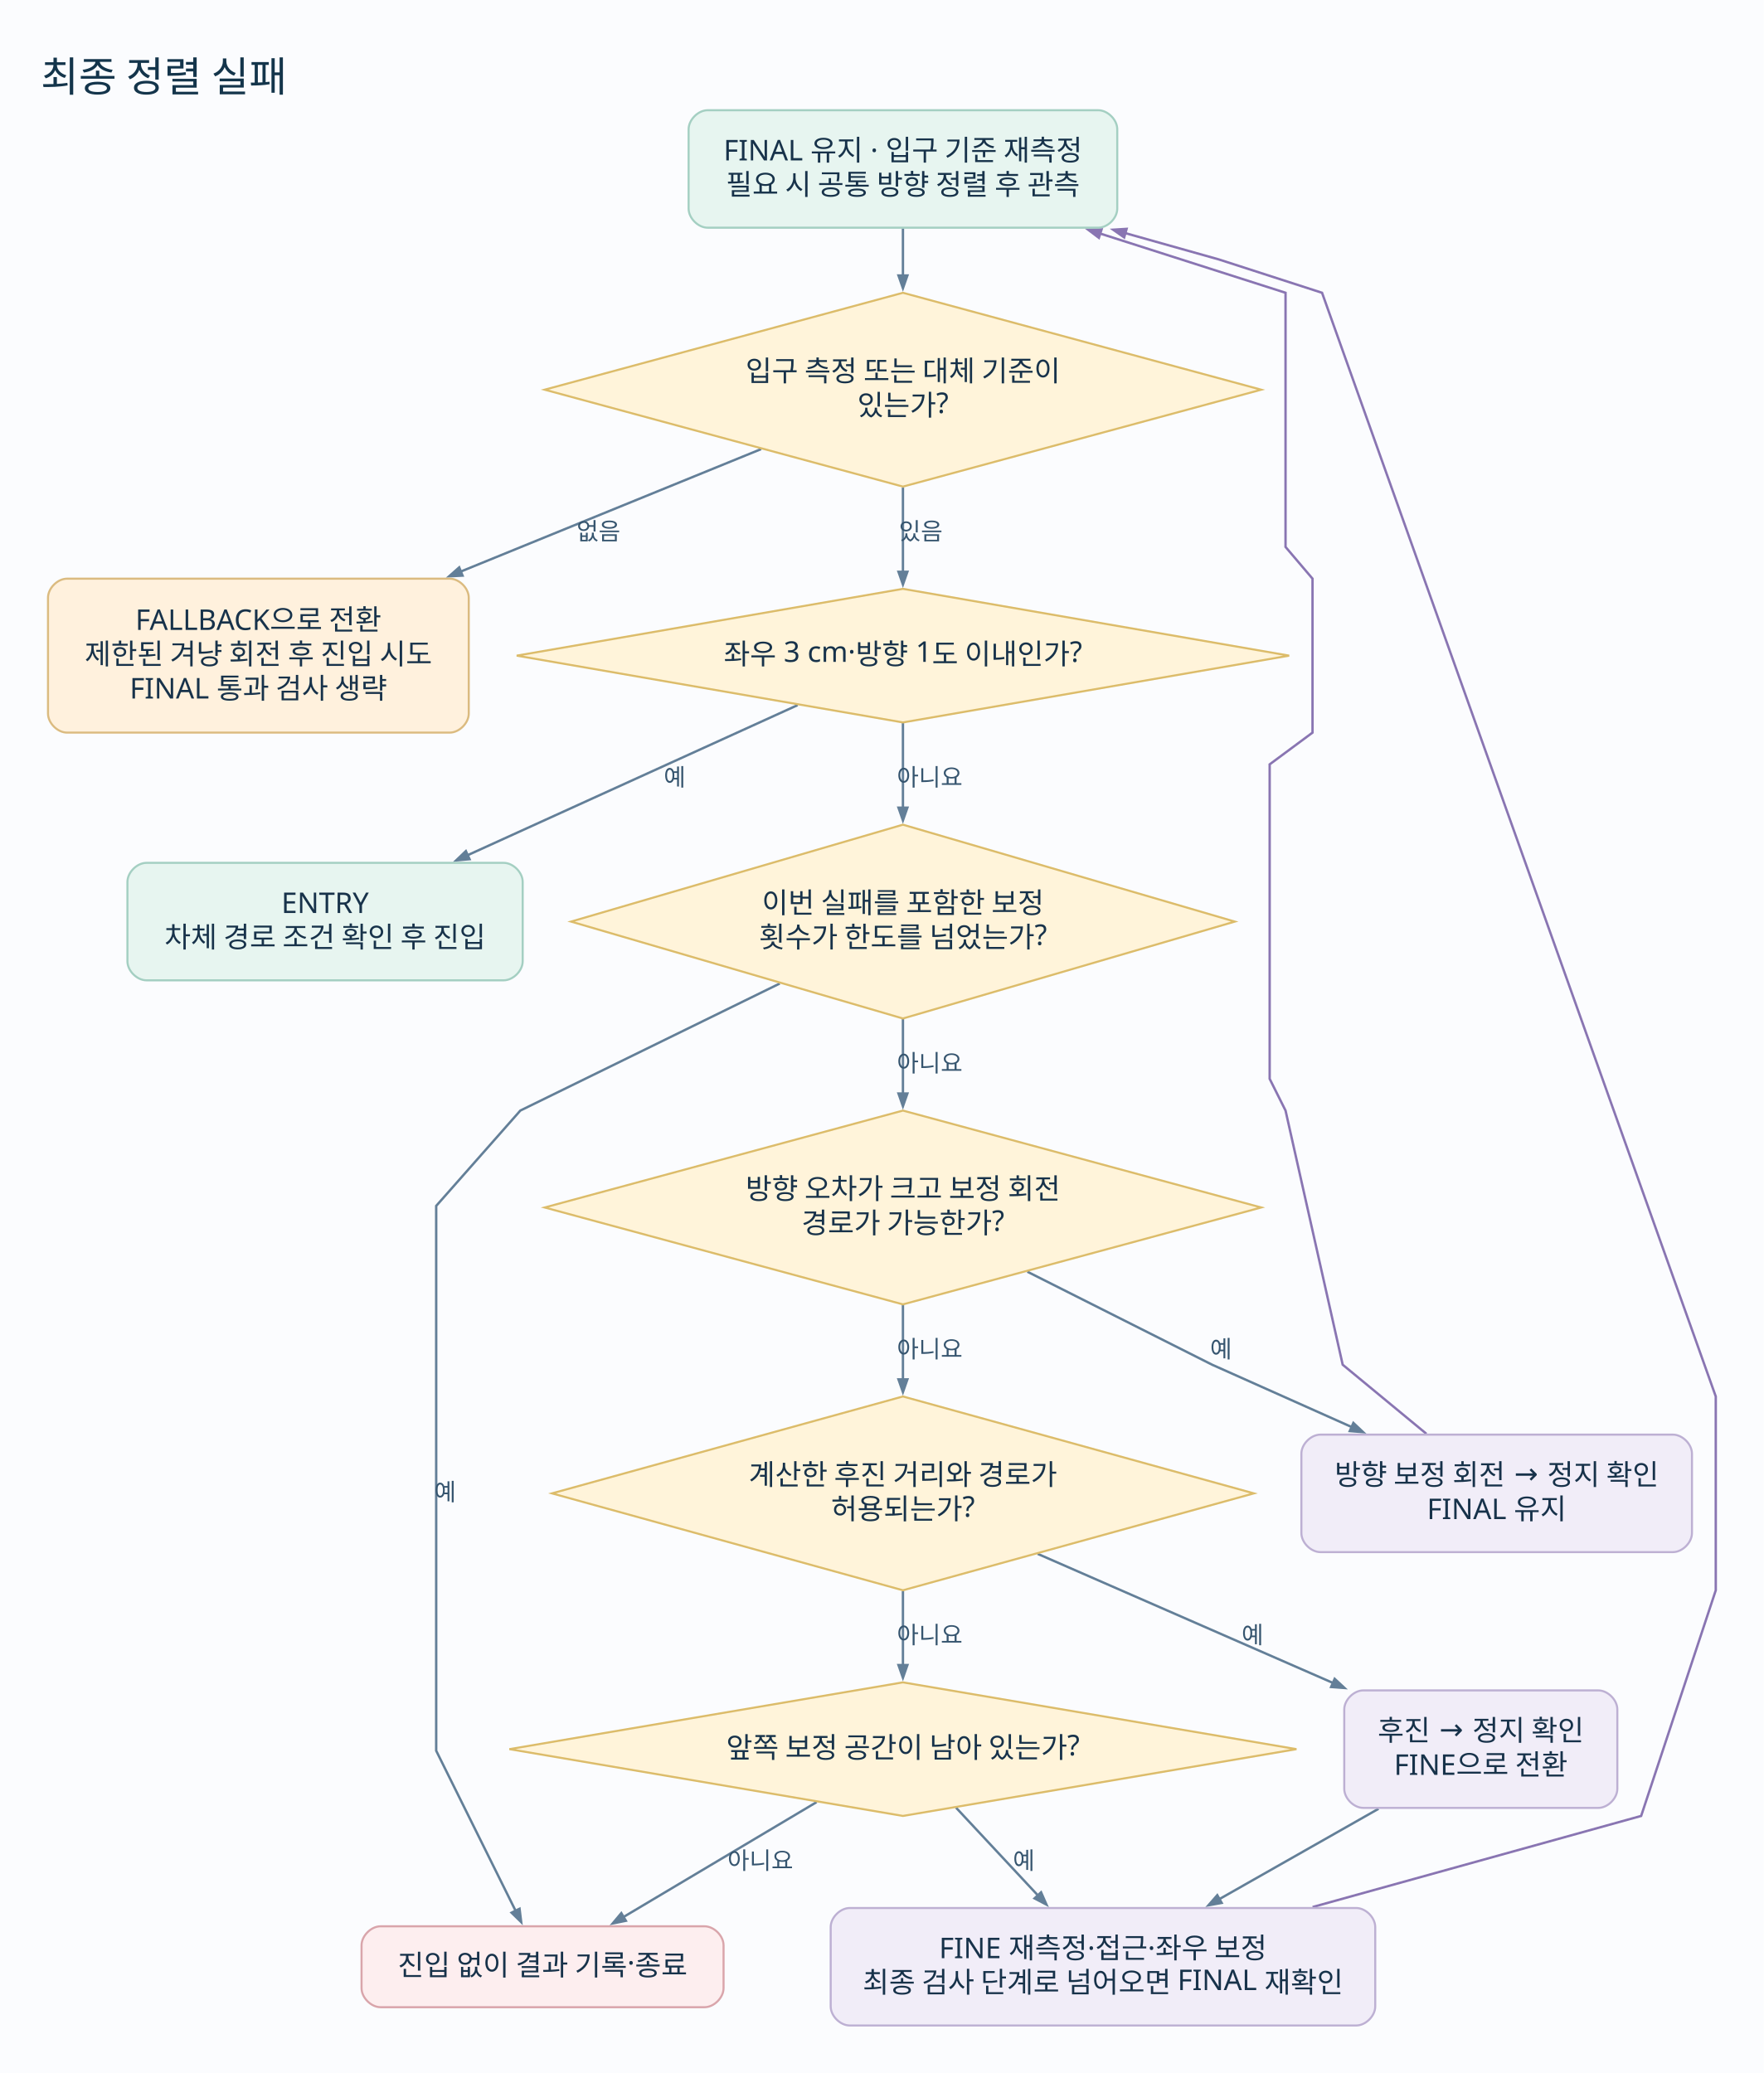
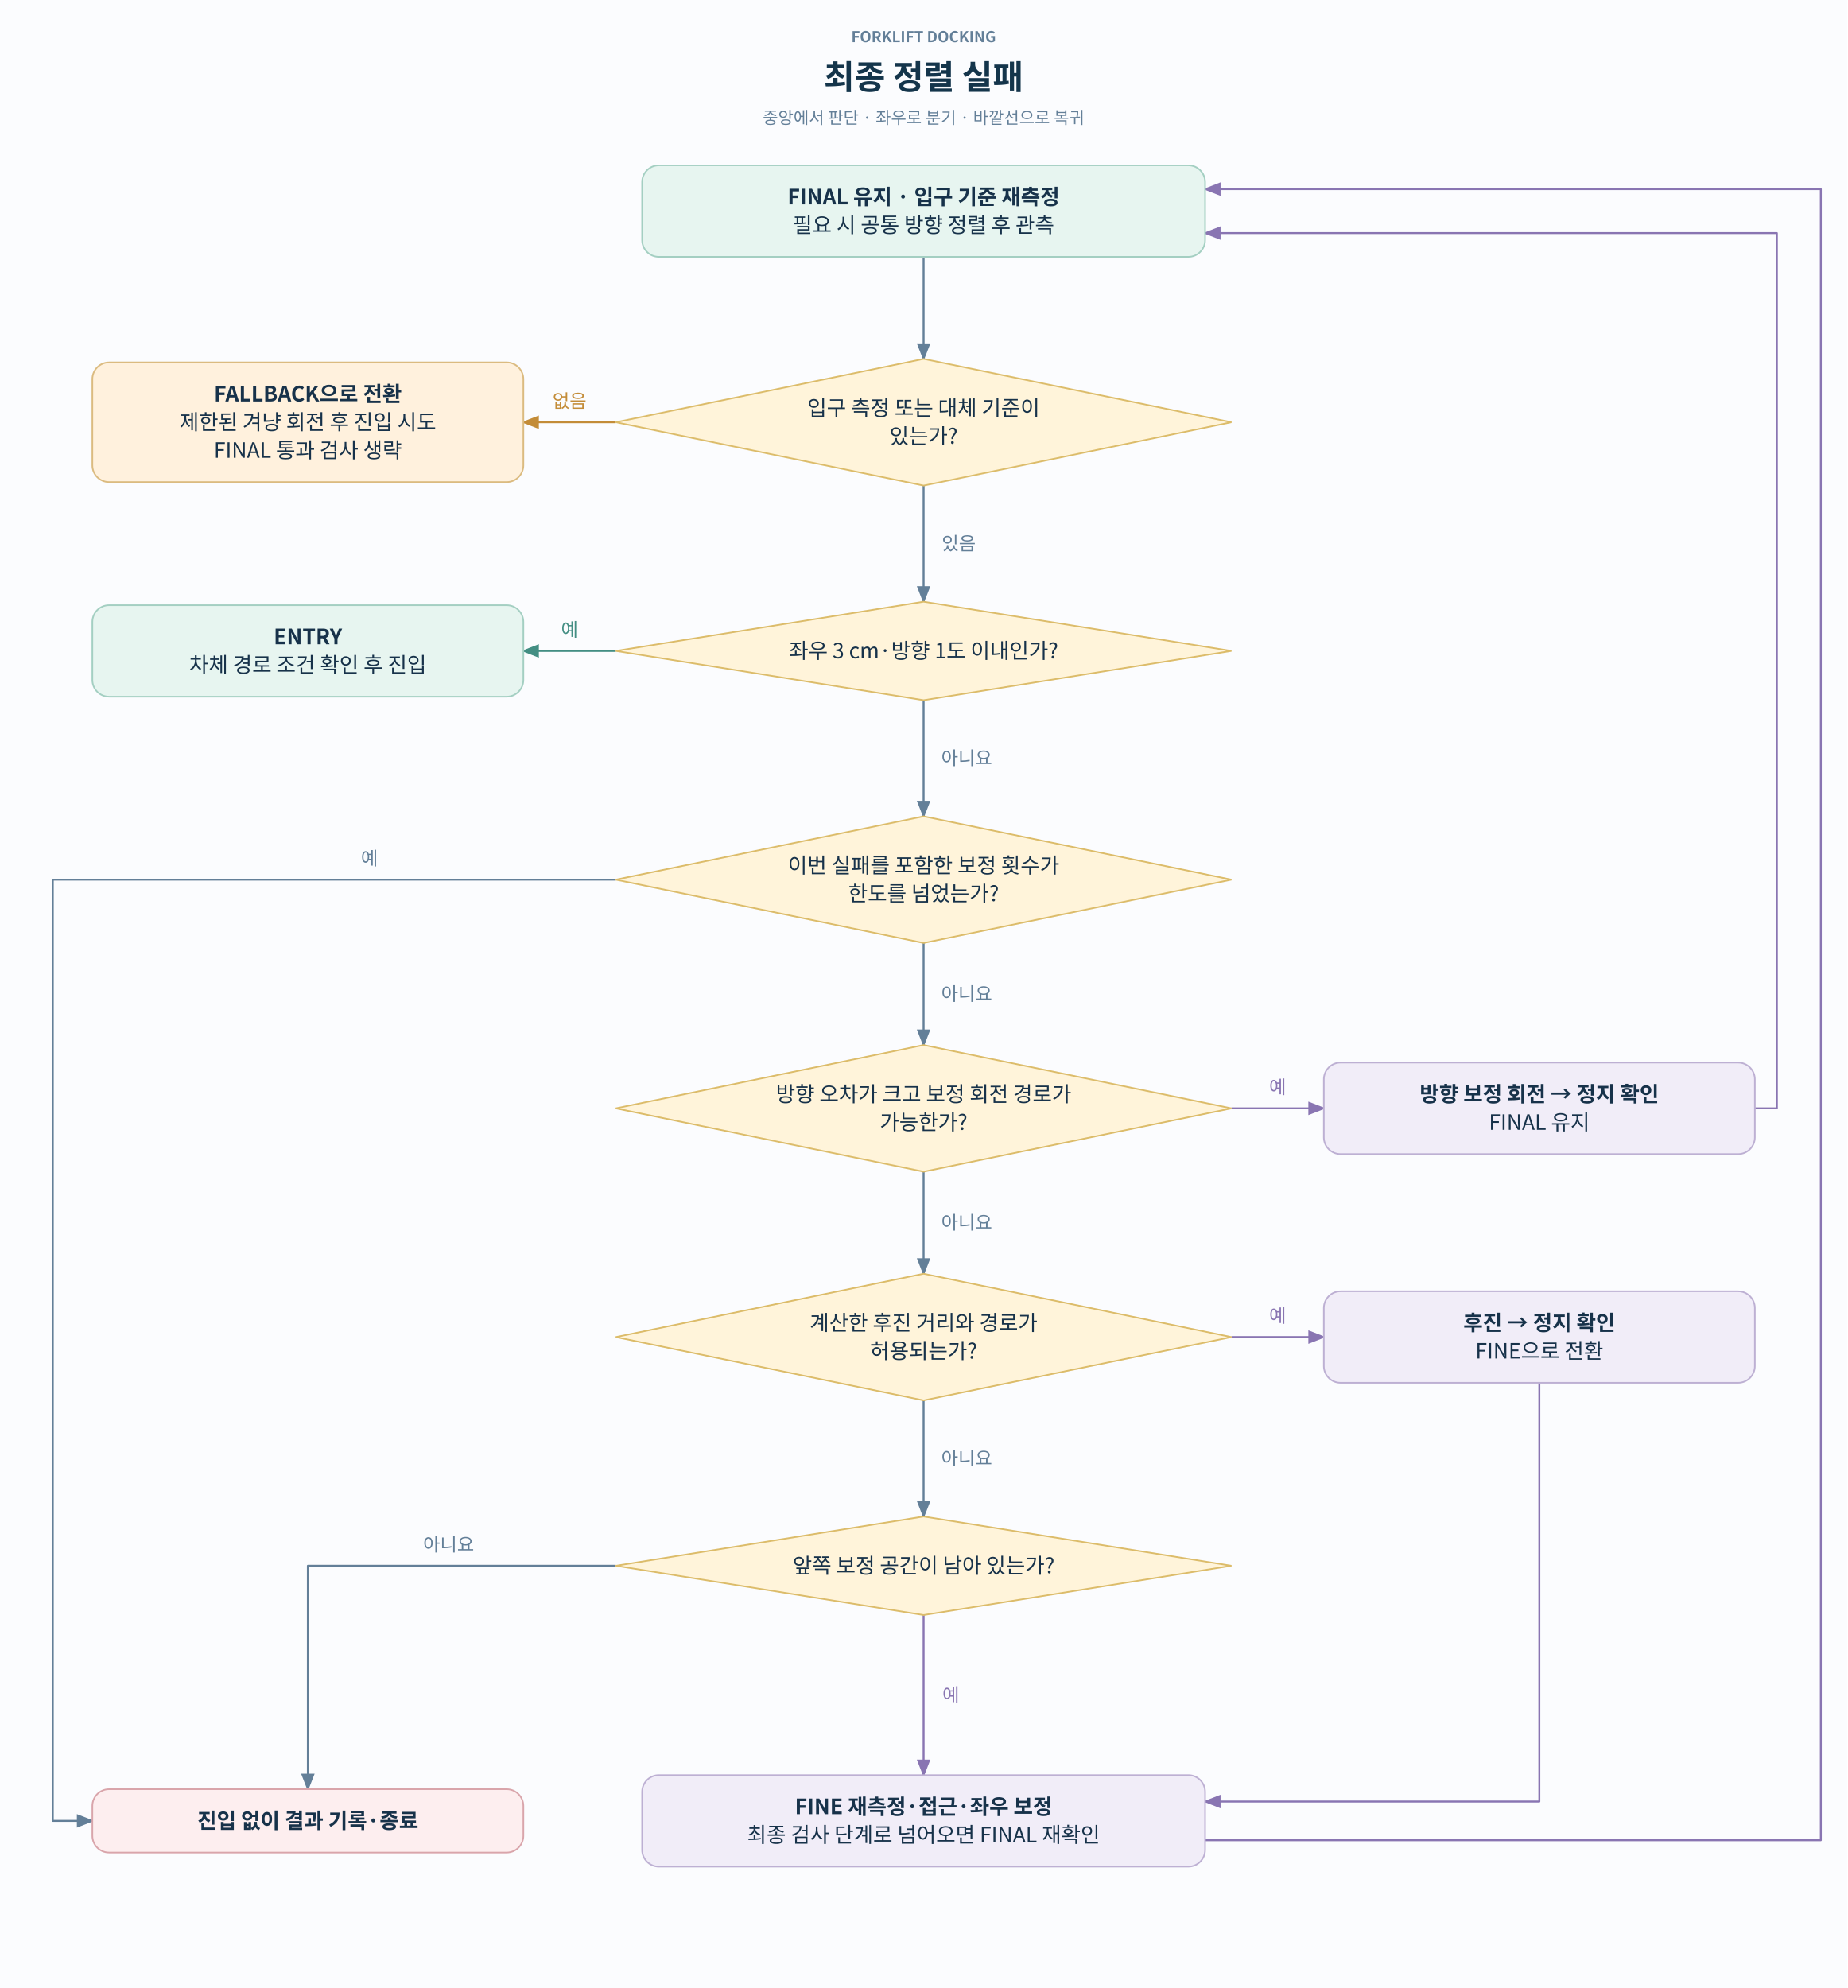
- <svg xmlns="http://www.w3.org/2000/svg" width="1111pt" height="1306pt" viewBox="0.00 0.00 1111.00 1306.00">
-   <g id="graph0" class="graph" transform="scale(1 1) rotate(0) translate(30.24 1276.07)">
-     <polygon fill="#fbfcfe" stroke="none" points="-30.24,30.24 -30.24,-1276.07 1080.76,-1276.07 1080.76,30.24 -30.24,30.24" />
-     <text xml:space="preserve" text-anchor="middle" x="73" y="-1218.43" font-family="Apple SD Gothic Neo" font-size="26.00" fill="#14354b">최종 정렬 실패</text>
-     <g id="edge1" class="edge">
-       <path fill="none" stroke="#637f98" stroke-width="1.5" d="M538.52,-1132.25C538.52,-1122.94 538.52,-1112.6 538.52,-1102.19" />
-       <polygon fill="#637f98" stroke="#637f98" stroke-width="1.5" points="541.32,-1102.5 538.52,-1094.5 535.72,-1102.5 541.32,-1102.5" />
-     </g>
-     <g id="edge2" class="edge">
-       <path fill="none" stroke="#637f98" stroke-width="1.5" d="M449.17,-993.13C393.65,-970.49 321.4,-941.03 259.93,-915.97" />
-       <polygon fill="#637f98" stroke="#637f98" stroke-width="1.5" points="261.12,-913.43 252.66,-913 259.01,-918.61 261.12,-913.43" />
-       <text xml:space="preserve" text-anchor="middle" x="346.77" y="-936" font-family="Apple SD Gothic Neo" font-size="15.00" fill="#36556f">없음</text>
-     </g>
-     <g id="edge3" class="edge">
-       <path fill="none" stroke="#637f98" stroke-width="1.5" d="M538.52,-968.86C538.52,-951.43 538.52,-932.6 538.52,-915.77" />
-       <polygon fill="#637f98" stroke="#637f98" stroke-width="1.5" points="541.32,-915.85 538.52,-907.85 535.72,-915.85 541.32,-915.85" />
-       <text xml:space="preserve" text-anchor="middle" x="549.77" y="-936" font-family="Apple SD Gothic Neo" font-size="15.00" fill="#36556f">있음</text>
-     </g>
-     <g id="edge4" class="edge">
-       <path fill="none" stroke="#637f98" stroke-width="1.5" d="M472.18,-831.84C413.93,-805.35 328.71,-766.59 264.36,-737.32" />
-       <polygon fill="#637f98" stroke="#637f98" stroke-width="1.5" points="265.53,-734.78 257.09,-734.02 263.21,-739.88 265.53,-734.78" />
-       <text xml:space="preserve" text-anchor="middle" x="394.74" y="-781.02" font-family="Apple SD Gothic Neo" font-size="15.00" fill="#36556f">예</text>
-     </g>
-     <g id="edge5" class="edge">
-       <path fill="none" stroke="#637f98" stroke-width="1.5" d="M538.52,-820.66C538.52,-804.42 538.52,-785.31 538.52,-767.02" />
-       <polygon fill="#637f98" stroke="#637f98" stroke-width="1.5" points="541.32,-767.23 538.52,-759.23 535.72,-767.23 541.32,-767.23" />
-       <text xml:space="preserve" text-anchor="middle" x="555.39" y="-781.02" font-family="Apple SD Gothic Neo" font-size="15.00" fill="#36556f">아니요</text>
-     </g>
-     <g id="edge6" class="edge">
-       <path fill="none" stroke="#637f98" stroke-width="1.5" d="M460.94,-656.46C390.48,-621.95 297.52,-576.41 297.52,-576.41 297.52,-576.41 244.52,-516.35 244.52,-516.35 244.52,-516.35 244.52,-516.35 244.52,-173.1 244.52,-173.1 274.67,-112.31 294.52,-72.28" />
-       <polygon fill="#637f98" stroke="#637f98" stroke-width="1.5" points="297.02,-73.55 298.06,-65.14 292,-71.06 297.02,-73.55" />
-       <text xml:space="preserve" text-anchor="middle" x="250.14" y="-330.74" font-family="Apple SD Gothic Neo" font-size="15.00" fill="#36556f">예</text>
-     </g>
-     <g id="edge7" class="edge">
-       <path fill="none" stroke="#637f98" stroke-width="1.5" d="M538.52,-634.16C538.52,-619.01 538.52,-602.62 538.52,-587.01" />
-       <polygon fill="#637f98" stroke="#637f98" stroke-width="1.5" points="541.32,-587.16 538.52,-579.16 535.72,-587.16 541.32,-587.16" />
-       <text xml:space="preserve" text-anchor="middle" x="555.39" y="-600.91" font-family="Apple SD Gothic Neo" font-size="15.00" fill="#36556f">아니요</text>
-     </g>
-     <g id="edge8" class="edge">
-       <path fill="none" stroke="#637f98" stroke-width="1.5" d="M616.89,-474.89C671,-447.65 733.27,-416.3 733.27,-416.3 733.27,-416.3 777.06,-396.74 821.35,-376.96" />
-       <polygon fill="#637f98" stroke="#637f98" stroke-width="1.5" points="822.26,-379.62 828.42,-373.8 819.98,-374.5 822.26,-379.62" />
-       <text xml:space="preserve" text-anchor="middle" x="738.89" y="-420.8" font-family="Apple SD Gothic Neo" font-size="15.00" fill="#36556f">예</text>
-     </g>
-     <g id="edge10" class="edge">
-       <path fill="none" stroke="#637f98" stroke-width="1.5" d="M538.52,-454.05C538.52,-438.9 538.52,-422.51 538.52,-406.9" />
-       <polygon fill="#637f98" stroke="#637f98" stroke-width="1.5" points="541.32,-407.05 538.52,-399.05 535.72,-407.05 541.32,-407.05" />
-       <text xml:space="preserve" text-anchor="middle" x="555.39" y="-420.8" font-family="Apple SD Gothic Neo" font-size="15.00" fill="#36556f">아니요</text>
-     </g>
-     <g id="edge9" class="edge">
-       <path fill="none" stroke="#8975b2" stroke-width="1.5" d="M868.27,-372.75C842.69,-393.87 815.52,-416.3 815.52,-416.3 815.52,-416.3 779.52,-576.41 779.52,-576.41 779.52,-576.41 769.52,-596.41 769.52,-596.41 769.52,-596.41 769.52,-794.52 769.52,-794.52 769.52,-794.52 796.52,-814.52 796.52,-814.52 796.52,-814.52 796.52,-911.5 796.52,-911.5 796.52,-911.5 779.52,-931.5 779.52,-931.5 779.52,-931.5 779.52,-1091.62 779.52,-1091.62 779.52,-1091.62 721.56,-1110.13 662.5,-1129.01" />
-       <polygon fill="#8975b2" stroke="#8975b2" stroke-width="1.5" points="661.95,-1126.24 655.18,-1131.35 663.65,-1131.58 661.95,-1126.24" />
-     </g>
-     <g id="edge11" class="edge">
-       <path fill="none" stroke="#637f98" stroke-width="1.5" d="M623.4,-297.13C679.23,-272.72 752.31,-240.77 809.69,-215.68" />
-       <polygon fill="#637f98" stroke="#637f98" stroke-width="1.5" points="810.47,-218.4 816.68,-212.63 808.23,-213.27 810.47,-218.4" />
-       <text xml:space="preserve" text-anchor="middle" x="758.74" y="-240.68" font-family="Apple SD Gothic Neo" font-size="15.00" fill="#36556f">예</text>
-     </g>
-     <g id="edge13" class="edge">
-       <path fill="none" stroke="#637f98" stroke-width="1.5" d="M538.52,-273.62C538.52,-258.21 538.52,-241.78 538.52,-226.85" />
-       <polygon fill="#637f98" stroke="#637f98" stroke-width="1.5" points="541.32,-227.06 538.52,-219.06 535.72,-227.06 541.32,-227.06" />
-       <text xml:space="preserve" text-anchor="middle" x="555.39" y="-240.68" font-family="Apple SD Gothic Neo" font-size="15.00" fill="#36556f">아니요</text>
-     </g>
-     <g id="edge12" class="edge">
-       <path fill="none" stroke="#637f98" stroke-width="1.5" d="M838.11,-136.54C807.15,-118.97 769.91,-97.83 737.86,-79.64" />
-       <polygon fill="#637f98" stroke="#637f98" stroke-width="1.5" points="739.29,-77.23 730.95,-75.72 736.52,-82.1 739.29,-77.23" />
-     </g>
-     <g id="edge16" class="edge">
-       <path fill="none" stroke="#8975b2" stroke-width="1.5" d="M796.55,-74.62C891.74,-101.02 1003.52,-132.02 1003.52,-132.02 1003.52,-132.02 1050.52,-274.18 1050.52,-274.18 1050.52,-274.18 1050.52,-396.3 1050.52,-396.3 1050.52,-396.3 802.52,-1091.62 802.52,-1091.62 802.52,-1091.62 737.52,-1112.62 737.52,-1112.62 737.52,-1112.62 711.51,-1119.94 678.3,-1129.28" />
-       <polygon fill="#8975b2" stroke="#8975b2" stroke-width="1.5" points="677.88,-1126.49 670.94,-1131.35 679.4,-1131.88 677.88,-1126.49" />
-     </g>
-     <g id="edge15" class="edge">
-       <path fill="none" stroke="#637f98" stroke-width="1.5" d="M484.14,-140.74C447.11,-118.7 398.42,-89.73 362.19,-68.17" />
-       <polygon fill="#637f98" stroke="#637f98" stroke-width="1.5" points="363.99,-65.98 355.68,-64.29 361.13,-70.79 363.99,-65.98" />
-       <text xml:space="preserve" text-anchor="middle" x="448.7" y="-98.52" font-family="Apple SD Gothic Neo" font-size="15.00" fill="#36556f">아니요</text>
-     </g>
-     <g id="edge14" class="edge">
-       <path fill="none" stroke="#637f98" stroke-width="1.5" d="M571.95,-137.25C587.77,-120.29 606.81,-99.88 623.5,-81.99" />
-       <polygon fill="#637f98" stroke="#637f98" stroke-width="1.5" points="625.53,-83.91 628.94,-76.15 621.43,-80.09 625.53,-83.91" />
-       <text xml:space="preserve" text-anchor="middle" x="614.68" y="-98.52" font-family="Apple SD Gothic Neo" font-size="15.00" fill="#36556f">예</text>
-     </g>
-     <g id="node1" class="node">
-       <path fill="#e7f5f0" stroke="#a4cfc2" stroke-width="1.3" d="M661.52,-1206.63C661.52,-1206.63 415.52,-1206.63 415.52,-1206.63 409.52,-1206.63 403.52,-1200.63 403.52,-1194.63 403.52,-1194.63 403.52,-1144.62 403.52,-1144.62 403.52,-1138.62 409.52,-1132.62 415.52,-1132.62 415.52,-1132.62 661.52,-1132.62 661.52,-1132.62 667.52,-1132.62 673.52,-1138.62 673.52,-1144.62 673.52,-1144.62 673.52,-1194.63 673.52,-1194.63 673.52,-1200.63 667.52,-1206.63 661.52,-1206.63" />
-       <text xml:space="preserve" text-anchor="middle" x="538.52" y="-1175.02" font-family="Apple SD Gothic Neo" font-size="18.00" fill="#17324a">FINAL 유지 · 입구 기준 재측정</text>
-       <text xml:space="preserve" text-anchor="middle" x="538.52" y="-1153.42" font-family="Apple SD Gothic Neo" font-size="18.00" fill="#17324a">필요 시 공통 방향 정렬 후 관측</text>
-     </g>
-     <g id="node2" class="node">
-       <polygon fill="#fff4da" stroke="#dcbc6a" stroke-width="1.3" points="538.52,-1091.62 312.83,-1030.56 538.52,-969.5 764.2,-1030.56 538.52,-1091.62" />
-       <text xml:space="preserve" text-anchor="middle" x="538.52" y="-1035.96" font-family="Apple SD Gothic Neo" font-size="18.00" fill="#17324a">입구 측정 또는 대체 기준이</text>
-       <text xml:space="preserve" text-anchor="middle" x="538.52" y="-1014.36" font-family="Apple SD Gothic Neo" font-size="18.00" fill="#17324a">있는가?</text>
-     </g>
-     <g id="node3" class="node">
-       <path fill="#fff1dd" stroke="#dbbb80" stroke-width="1.3" d="M253.03,-911.5C253.03,-911.5 12,-911.5 12,-911.5 6,-911.5 0,-905.5 0,-899.5 0,-899.5 0,-826.52 0,-826.52 0,-820.52 6,-814.52 12,-814.52 12,-814.52 253.03,-814.52 253.03,-814.52 259.03,-814.52 265.03,-820.52 265.03,-826.52 265.03,-826.52 265.03,-899.5 265.03,-899.5 265.03,-905.5 259.03,-911.5 253.03,-911.5" />
-       <text xml:space="preserve" text-anchor="middle" x="132.52" y="-879.21" font-family="Apple SD Gothic Neo" font-size="18.00" fill="#17324a">FALLBACK으로 전환</text>
-       <text xml:space="preserve" text-anchor="middle" x="132.52" y="-857.61" font-family="Apple SD Gothic Neo" font-size="18.00" fill="#17324a">제한된 겨냥 회전 후 진입 시도</text>
-       <text xml:space="preserve" text-anchor="middle" x="132.52" y="-836.01" font-family="Apple SD Gothic Neo" font-size="18.00" fill="#17324a">FINAL 통과 검사 생략</text>
-     </g>
-     <g id="node4" class="node">
-       <polygon fill="#fff4da" stroke="#dcbc6a" stroke-width="1.3" points="538.52,-905.1 295.23,-863.01 538.52,-820.93 781.8,-863.01 538.52,-905.1" />
-       <text xml:space="preserve" text-anchor="middle" x="538.52" y="-857.61" font-family="Apple SD Gothic Neo" font-size="18.00" fill="#17324a">좌우 3 cm·방향 1도 이내인가?</text>
-     </g>
-     <g id="node5" class="node">
-       <path fill="#e7f5f0" stroke="#a4cfc2" stroke-width="1.3" d="M287,-732.47C287,-732.47 62.03,-732.47 62.03,-732.47 56.03,-732.47 50.03,-726.47 50.03,-720.47 50.03,-720.47 50.03,-670.46 50.03,-670.46 50.03,-664.46 56.03,-658.46 62.03,-658.46 62.03,-658.46 287,-658.46 287,-658.46 293,-658.46 299,-664.46 299,-670.46 299,-670.46 299,-720.47 299,-720.47 299,-726.47 293,-732.47 287,-732.47" />
-       <text xml:space="preserve" text-anchor="middle" x="174.52" y="-700.86" font-family="Apple SD Gothic Neo" font-size="18.00" fill="#17324a">ENTRY</text>
-       <text xml:space="preserve" text-anchor="middle" x="174.52" y="-679.26" font-family="Apple SD Gothic Neo" font-size="18.00" fill="#17324a">차체 경로 조건 확인 후 진입</text>
-     </g>
-     <g id="node6" class="node">
-       <polygon fill="#fff4da" stroke="#dcbc6a" stroke-width="1.3" points="538.52,-756.52 329.46,-695.46 538.52,-634.41 747.57,-695.46 538.52,-756.52" />
-       <text xml:space="preserve" text-anchor="middle" x="538.52" y="-700.86" font-family="Apple SD Gothic Neo" font-size="18.00" fill="#17324a">이번 실패를 포함한 보정</text>
-       <text xml:space="preserve" text-anchor="middle" x="538.52" y="-679.26" font-family="Apple SD Gothic Neo" font-size="18.00" fill="#17324a">횟수가 한도를 넘었는가?</text>
-     </g>
-     <g id="node7" class="node">
-       <path fill="#fdeeef" stroke="#d9a5ab" stroke-width="1.3" d="M413.53,-62.5C413.53,-62.5 209.5,-62.5 209.5,-62.5 203.5,-62.5 197.5,-56.5 197.5,-50.5 197.5,-50.5 197.5,-23.52 197.5,-23.52 197.5,-17.52 203.5,-11.52 209.5,-11.52 209.5,-11.52 413.53,-11.52 413.53,-11.52 419.53,-11.52 425.53,-17.52 425.53,-23.52 425.53,-23.52 425.53,-50.5 425.53,-50.5 425.53,-56.5 419.53,-62.5 413.53,-62.5" />
-       <text xml:space="preserve" text-anchor="middle" x="311.52" y="-31.61" font-family="Apple SD Gothic Neo" font-size="18.00" fill="#17324a">진입 없이 결과 기록·종료</text>
-     </g>
-     <g id="node8" class="node">
-       <polygon fill="#fff4da" stroke="#dcbc6a" stroke-width="1.3" points="538.52,-576.41 312.83,-515.35 538.52,-454.3 764.2,-515.35 538.52,-576.41" />
-       <text xml:space="preserve" text-anchor="middle" x="538.52" y="-520.75" font-family="Apple SD Gothic Neo" font-size="18.00" fill="#17324a">방향 오차가 크고 보정 회전</text>
-       <text xml:space="preserve" text-anchor="middle" x="538.52" y="-499.15" font-family="Apple SD Gothic Neo" font-size="18.00" fill="#17324a">경로가 가능한가?</text>
-     </g>
-     <g id="node9" class="node">
-       <path fill="#f1edf8" stroke="#bdb0d3" stroke-width="1.3" d="M1023.53,-372.25C1023.53,-372.25 801.5,-372.25 801.5,-372.25 795.5,-372.25 789.5,-366.25 789.5,-360.25 789.5,-360.25 789.5,-310.23 789.5,-310.23 789.5,-304.23 795.5,-298.23 801.5,-298.23 801.5,-298.23 1023.53,-298.23 1023.53,-298.23 1029.53,-298.23 1035.53,-304.23 1035.53,-310.23 1035.53,-310.23 1035.53,-360.25 1035.53,-360.25 1035.53,-366.25 1029.53,-372.25 1023.53,-372.25" />
-       <text xml:space="preserve" text-anchor="middle" x="912.52" y="-340.64" font-family="Apple SD Gothic Neo" font-size="18.00" fill="#17324a">방향 보정 회전 → 정지 확인</text>
-       <text xml:space="preserve" text-anchor="middle" x="912.52" y="-319.04" font-family="Apple SD Gothic Neo" font-size="18.00" fill="#17324a">FINAL 유지</text>
-     </g>
-     <g id="node10" class="node">
-       <polygon fill="#fff4da" stroke="#dcbc6a" stroke-width="1.3" points="538.52,-396.3 317.44,-335.24 538.52,-274.18 759.59,-335.24 538.52,-396.3" />
-       <text xml:space="preserve" text-anchor="middle" x="538.52" y="-340.64" font-family="Apple SD Gothic Neo" font-size="18.00" fill="#17324a">계산한 후진 거리와 경로가</text>
-       <text xml:space="preserve" text-anchor="middle" x="538.52" y="-319.04" font-family="Apple SD Gothic Neo" font-size="18.00" fill="#17324a">허용되는가?</text>
-     </g>
-     <g id="node11" class="node">
-       <path fill="#f1edf8" stroke="#bdb0d3" stroke-width="1.3" d="M976.52,-211.11C976.52,-211.11 828.51,-211.11 828.51,-211.11 822.51,-211.11 816.51,-205.11 816.51,-199.11 816.51,-199.11 816.51,-149.09 816.51,-149.09 816.51,-143.09 822.51,-137.09 828.51,-137.09 828.51,-137.09 976.52,-137.09 976.52,-137.09 982.52,-137.09 988.52,-143.09 988.52,-149.09 988.52,-149.09 988.52,-199.11 988.52,-199.11 988.52,-205.11 982.52,-211.11 976.52,-211.11" />
-       <text xml:space="preserve" text-anchor="middle" x="902.52" y="-179.5" font-family="Apple SD Gothic Neo" font-size="18.00" fill="#17324a">후진 → 정지 확인</text>
-       <text xml:space="preserve" text-anchor="middle" x="902.52" y="-157.9" font-family="Apple SD Gothic Neo" font-size="18.00" fill="#17324a">FINE으로 전환</text>
-     </g>
-     <g id="node12" class="node">
-       <path fill="#f1edf8" stroke="#bdb0d3" stroke-width="1.3" d="M824.02,-74.02C824.02,-74.02 505.01,-74.02 505.01,-74.02 499.01,-74.02 493.01,-68.02 493.01,-62.02 493.01,-62.02 493.01,-12 493.01,-12 493.01,-6 499.01,0 505.01,0 505.01,0 824.02,0 824.02,0 830.02,0 836.02,-6 836.02,-12 836.02,-12 836.02,-62.02 836.02,-62.02 836.02,-68.02 830.02,-74.02 824.02,-74.02" />
-       <text xml:space="preserve" text-anchor="middle" x="664.52" y="-42.41" font-family="Apple SD Gothic Neo" font-size="18.00" fill="#17324a">FINE 재측정·접근·좌우 보정</text>
-       <text xml:space="preserve" text-anchor="middle" x="664.52" y="-20.81" font-family="Apple SD Gothic Neo" font-size="18.00" fill="#17324a">최종 검사 단계로 넘어오면 FINAL 재확인</text>
-     </g>
-     <g id="node13" class="node">
-       <polygon fill="#fff4da" stroke="#dcbc6a" stroke-width="1.3" points="538.52,-216.18 290.62,-174.1 538.52,-132.02 786.41,-174.1 538.52,-216.18" />
-       <text xml:space="preserve" text-anchor="middle" x="538.52" y="-168.7" font-family="Apple SD Gothic Neo" font-size="18.00" fill="#17324a">앞쪽 보정 공간이 남아 있는가?</text>
-     </g>
+ <svg xmlns="http://www.w3.org/2000/svg" width="2100" height="2260" viewBox="0 0 2100 2260" role="img" aria-labelledby="title desc">
+   <rect width="2100" height="2260" fill="#FBFCFE" />
+   <defs>
+     <marker id="arrow637F98" markerWidth="9" markerHeight="7" refX="8" refY="3.5" orient="auto" markerUnits="strokeWidth">
+       <path d="M0,0 L9,3.5 L0,7 Z" fill="#637F98" />
+     </marker>
+     <marker id="arrow438E83" markerWidth="9" markerHeight="7" refX="8" refY="3.5" orient="auto" markerUnits="strokeWidth">
+       <path d="M0,0 L9,3.5 L0,7 Z" fill="#438E83" />
+     </marker>
+     <marker id="arrow8975B2" markerWidth="9" markerHeight="7" refX="8" refY="3.5" orient="auto" markerUnits="strokeWidth">
+       <path d="M0,0 L9,3.5 L0,7 Z" fill="#8975B2" />
+     </marker>
+     <marker id="arrowC38C38" markerWidth="9" markerHeight="7" refX="8" refY="3.5" orient="auto" markerUnits="strokeWidth">
+       <path d="M0,0 L9,3.5 L0,7 Z" fill="#C38C38" />
+     </marker>
+   </defs>
+   <text x="1050" y="42" text-anchor="middle" dominant-baseline="middle" font-family="Apple SD Gothic Neo, Noto Sans CJK KR, sans-serif" font-size="17" font-weight="600" fill="#637F98">FORKLIFT DOCKING</text>
+   <text x="1050" y="88" text-anchor="middle" dominant-baseline="middle" font-family="Apple SD Gothic Neo, Noto Sans CJK KR, sans-serif" font-size="38" font-weight="700" fill="#14354B">최종 정렬 실패</text>
+   <text x="1050" y="134" text-anchor="middle" dominant-baseline="middle" font-family="Apple SD Gothic Neo, Noto Sans CJK KR, sans-serif" font-size="19" font-weight="400" fill="#637F98">중앙에서 판단 · 좌우로 분기 · 바깥선으로 복귀</text>
+   <g class="edge" data-from="F0" data-to="S">
+     <polyline points="1050,292 1050,408" fill="none" stroke="#637F98" stroke-width="2.2" stroke-linejoin="round" marker-end="url(#arrow637F98)" />
+   </g>
+   <g class="edge" data-from="S" data-to="F1">
+     <polyline points="1050,552 1050,684" fill="none" stroke="#637F98" stroke-width="2.2" stroke-linejoin="round" marker-end="url(#arrow637F98)" />
+   </g>
+   <g class="edge" data-from="F1" data-to="FC">
+     <polyline points="1050,796 1050,928" fill="none" stroke="#637F98" stroke-width="2.2" stroke-linejoin="round" marker-end="url(#arrow637F98)" />
+   </g>
+   <g class="edge" data-from="FC" data-to="FH">
+     <polyline points="1050,1072 1050,1188" fill="none" stroke="#637F98" stroke-width="2.2" stroke-linejoin="round" marker-end="url(#arrow637F98)" />
+   </g>
+   <g class="edge" data-from="FH" data-to="FB">
+     <polyline points="1050,1332 1050,1448" fill="none" stroke="#637F98" stroke-width="2.2" stroke-linejoin="round" marker-end="url(#arrow637F98)" />
+   </g>
+   <g class="edge" data-from="FB" data-to="FA">
+     <polyline points="1050,1592 1050,1724" fill="none" stroke="#637F98" stroke-width="2.2" stroke-linejoin="round" marker-end="url(#arrow637F98)" />
+   </g>
+   <g class="edge" data-from="S" data-to="D">
+     <polyline points="700,480 595,480" fill="none" stroke="#C38C38" stroke-width="2.2" stroke-linejoin="round" marker-end="url(#arrowC38C38)" />
+   </g>
+   <g class="edge" data-from="F1" data-to="FE">
+     <polyline points="700,740 595,740" fill="none" stroke="#438E83" stroke-width="2.2" stroke-linejoin="round" marker-end="url(#arrow438E83)" />
+   </g>
+   <g class="edge" data-from="FC" data-to="FX">
+     <polyline points="700,1000 60,1000 60,2070 105,2070" fill="none" stroke="#637F98" stroke-width="2.2" stroke-linejoin="round" marker-end="url(#arrow637F98)" />
+   </g>
+   <g class="edge" data-from="FH" data-to="FT">
+     <polyline points="1400,1260 1505,1260" fill="none" stroke="#8975B2" stroke-width="2.2" stroke-linejoin="round" marker-end="url(#arrow8975B2)" />
+   </g>
+   <g class="edge" data-from="FT" data-to="F0">
+     <polyline points="1995,1260 2020,1260 2020,265 1370,265" fill="none" stroke="#8975B2" stroke-width="2.2" stroke-linejoin="round" marker-end="url(#arrow8975B2)" />
+   </g>
+   <g class="edge" data-from="FB" data-to="FR">
+     <polyline points="1400,1520 1505,1520" fill="none" stroke="#8975B2" stroke-width="2.2" stroke-linejoin="round" marker-end="url(#arrow8975B2)" />
+   </g>
+   <g class="edge" data-from="FR" data-to="FF">
+     <polyline points="1750,1572 1750,2048 1370,2048" fill="none" stroke="#8975B2" stroke-width="2.2" stroke-linejoin="round" marker-end="url(#arrow8975B2)" />
+   </g>
+   <g class="edge" data-from="FA" data-to="FF">
+     <polyline points="1050,1836 1050,2018" fill="none" stroke="#8975B2" stroke-width="2.2" stroke-linejoin="round" marker-end="url(#arrow8975B2)" />
+   </g>
+   <g class="edge" data-from="FA" data-to="FX">
+     <polyline points="700,1780 350,1780 350,2034" fill="none" stroke="#637F98" stroke-width="2.2" stroke-linejoin="round" marker-end="url(#arrow637F98)" />
+   </g>
+   <g class="edge" data-from="FF" data-to="F0">
+     <polyline points="1370,2092 2070,2092 2070,215 1370,215" fill="none" stroke="#8975B2" stroke-width="2.2" stroke-linejoin="round" marker-end="url(#arrow8975B2)" />
+   </g>
+   <rect x="1064" y="602" width="52" height="32" rx="6" fill="#FBFCFE" />
+   <text x="1090.0" y="618.0" text-anchor="middle" dominant-baseline="middle" font-family="Apple SD Gothic Neo, Noto Sans CJK KR, sans-serif" font-size="21" font-weight="500" fill="#637F98">있음</text>
+   <rect x="1064" y="846" width="70" height="32" rx="6" fill="#FBFCFE" />
+   <text x="1099.0" y="862.0" text-anchor="middle" dominant-baseline="middle" font-family="Apple SD Gothic Neo, Noto Sans CJK KR, sans-serif" font-size="21" font-weight="500" fill="#637F98">아니요</text>
+   <rect x="1064" y="1114" width="70" height="32" rx="6" fill="#FBFCFE" />
+   <text x="1099.0" y="1130.0" text-anchor="middle" dominant-baseline="middle" font-family="Apple SD Gothic Neo, Noto Sans CJK KR, sans-serif" font-size="21" font-weight="500" fill="#637F98">아니요</text>
+   <rect x="1064" y="1374" width="70" height="32" rx="6" fill="#FBFCFE" />
+   <text x="1099.0" y="1390.0" text-anchor="middle" dominant-baseline="middle" font-family="Apple SD Gothic Neo, Noto Sans CJK KR, sans-serif" font-size="21" font-weight="500" fill="#637F98">아니요</text>
+   <rect x="1064" y="1642" width="70" height="32" rx="6" fill="#FBFCFE" />
+   <text x="1099.0" y="1658.0" text-anchor="middle" dominant-baseline="middle" font-family="Apple SD Gothic Neo, Noto Sans CJK KR, sans-serif" font-size="21" font-weight="500" fill="#637F98">아니요</text>
+   <rect x="621.5" y="440" width="52" height="32" rx="6" fill="#FBFCFE" />
+   <text x="647.5" y="456.0" text-anchor="middle" dominant-baseline="middle" font-family="Apple SD Gothic Neo, Noto Sans CJK KR, sans-serif" font-size="21" font-weight="500" fill="#C38C38">없음</text>
+   <rect x="630.5" y="700" width="34" height="32" rx="6" fill="#FBFCFE" />
+   <text x="647.5" y="716.0" text-anchor="middle" dominant-baseline="middle" font-family="Apple SD Gothic Neo, Noto Sans CJK KR, sans-serif" font-size="21" font-weight="500" fill="#438E83">예</text>
+   <rect x="403" y="960" width="34" height="32" rx="6" fill="#FBFCFE" />
+   <text x="420" y="976" text-anchor="middle" dominant-baseline="middle" font-family="Apple SD Gothic Neo, Noto Sans CJK KR, sans-serif" font-size="21" font-weight="500" fill="#637F98">예</text>
+   <rect x="1435.5" y="1220" width="34" height="32" rx="6" fill="#FBFCFE" />
+   <text x="1452.5" y="1236.0" text-anchor="middle" dominant-baseline="middle" font-family="Apple SD Gothic Neo, Noto Sans CJK KR, sans-serif" font-size="21" font-weight="500" fill="#8975B2">예</text>
+   <rect x="1435.5" y="1480" width="34" height="32" rx="6" fill="#FBFCFE" />
+   <text x="1452.5" y="1496.0" text-anchor="middle" dominant-baseline="middle" font-family="Apple SD Gothic Neo, Noto Sans CJK KR, sans-serif" font-size="21" font-weight="500" fill="#8975B2">예</text>
+   <rect x="1064" y="1911" width="34" height="32" rx="6" fill="#FBFCFE" />
+   <text x="1081.0" y="1927.0" text-anchor="middle" dominant-baseline="middle" font-family="Apple SD Gothic Neo, Noto Sans CJK KR, sans-serif" font-size="21" font-weight="500" fill="#8975B2">예</text>
+   <rect x="475" y="1740" width="70" height="32" rx="6" fill="#FBFCFE" />
+   <text x="510" y="1756" text-anchor="middle" dominant-baseline="middle" font-family="Apple SD Gothic Neo, Noto Sans CJK KR, sans-serif" font-size="21" font-weight="500" fill="#637F98">아니요</text>
+   <g id="node-F0" class="node" data-main="true">
+     <rect x="730.0" y="188.0" width="640" height="104" rx="19" fill="#E7F5F0" stroke="#A4CFC2" stroke-width="1.8" />
+     <text x="1050" y="224.0" text-anchor="middle" dominant-baseline="middle" font-family="Apple SD Gothic Neo, Noto Sans CJK KR, sans-serif" font-size="24" font-weight="600" fill="#17324A">FINAL 유지 · 입구 기준 재측정</text>
+     <text x="1050" y="256.0" text-anchor="middle" dominant-baseline="middle" font-family="Apple SD Gothic Neo, Noto Sans CJK KR, sans-serif" font-size="24" font-weight="400" fill="#17324A">필요 시 공통 방향 정렬 후 관측</text>
+   </g>
+   <g id="node-S" class="node" data-main="true">
+     <polygon points="1050,408.0 1400.0,480 1050,552.0 700.0,480" fill="#FFF4DA" stroke="#DCBC6A" stroke-width="1.8" />
+     <text x="1050" y="464.0" text-anchor="middle" dominant-baseline="middle" font-family="Apple SD Gothic Neo, Noto Sans CJK KR, sans-serif" font-size="24" font-weight="400" fill="#17324A">입구 측정 또는 대체 기준이</text>
+     <text x="1050" y="496.0" text-anchor="middle" dominant-baseline="middle" font-family="Apple SD Gothic Neo, Noto Sans CJK KR, sans-serif" font-size="24" font-weight="400" fill="#17324A">있는가?</text>
+   </g>
+   <g id="node-D" class="node" data-main="false">
+     <rect x="105.0" y="412.0" width="490" height="136" rx="19" fill="#FFF1DD" stroke="#DBBB80" stroke-width="1.8" />
+     <text x="350" y="448.0" text-anchor="middle" dominant-baseline="middle" font-family="Apple SD Gothic Neo, Noto Sans CJK KR, sans-serif" font-size="24" font-weight="600" fill="#17324A">FALLBACK으로 전환</text>
+     <text x="350" y="480.0" text-anchor="middle" dominant-baseline="middle" font-family="Apple SD Gothic Neo, Noto Sans CJK KR, sans-serif" font-size="24" font-weight="400" fill="#17324A">제한된 겨냥 회전 후 진입 시도</text>
+     <text x="350" y="512.0" text-anchor="middle" dominant-baseline="middle" font-family="Apple SD Gothic Neo, Noto Sans CJK KR, sans-serif" font-size="24" font-weight="400" fill="#17324A">FINAL 통과 검사 생략</text>
+   </g>
+   <g id="node-F1" class="node" data-main="true">
+     <polygon points="1050,684.0 1400.0,740 1050,796.0 700.0,740" fill="#FFF4DA" stroke="#DCBC6A" stroke-width="1.8" />
+     <text x="1050" y="740.0" text-anchor="middle" dominant-baseline="middle" font-family="Apple SD Gothic Neo, Noto Sans CJK KR, sans-serif" font-size="24" font-weight="400" fill="#17324A">좌우 3 cm·방향 1도 이내인가?</text>
+   </g>
+   <g id="node-FE" class="node" data-main="false">
+     <rect x="105.0" y="688.0" width="490" height="104" rx="19" fill="#E7F5F0" stroke="#A4CFC2" stroke-width="1.8" />
+     <text x="350" y="724.0" text-anchor="middle" dominant-baseline="middle" font-family="Apple SD Gothic Neo, Noto Sans CJK KR, sans-serif" font-size="24" font-weight="600" fill="#17324A">ENTRY</text>
+     <text x="350" y="756.0" text-anchor="middle" dominant-baseline="middle" font-family="Apple SD Gothic Neo, Noto Sans CJK KR, sans-serif" font-size="24" font-weight="400" fill="#17324A">차체 경로 조건 확인 후 진입</text>
+   </g>
+   <g id="node-FC" class="node" data-main="true">
+     <polygon points="1050,928.0 1400.0,1000 1050,1072.0 700.0,1000" fill="#FFF4DA" stroke="#DCBC6A" stroke-width="1.8" />
+     <text x="1050" y="984.0" text-anchor="middle" dominant-baseline="middle" font-family="Apple SD Gothic Neo, Noto Sans CJK KR, sans-serif" font-size="24" font-weight="400" fill="#17324A">이번 실패를 포함한 보정 횟수가</text>
+     <text x="1050" y="1016.0" text-anchor="middle" dominant-baseline="middle" font-family="Apple SD Gothic Neo, Noto Sans CJK KR, sans-serif" font-size="24" font-weight="400" fill="#17324A">한도를 넘었는가?</text>
+   </g>
+   <g id="node-FX" class="node" data-main="false">
+     <rect x="105.0" y="2034.0" width="490" height="72" rx="19" fill="#FDEEEF" stroke="#D9A5AB" stroke-width="1.8" />
+     <text x="350" y="2070.0" text-anchor="middle" dominant-baseline="middle" font-family="Apple SD Gothic Neo, Noto Sans CJK KR, sans-serif" font-size="24" font-weight="600" fill="#17324A">진입 없이 결과 기록·종료</text>
+   </g>
+   <g id="node-FH" class="node" data-main="true">
+     <polygon points="1050,1188.0 1400.0,1260 1050,1332.0 700.0,1260" fill="#FFF4DA" stroke="#DCBC6A" stroke-width="1.8" />
+     <text x="1050" y="1244.0" text-anchor="middle" dominant-baseline="middle" font-family="Apple SD Gothic Neo, Noto Sans CJK KR, sans-serif" font-size="24" font-weight="400" fill="#17324A">방향 오차가 크고 보정 회전 경로가</text>
+     <text x="1050" y="1276.0" text-anchor="middle" dominant-baseline="middle" font-family="Apple SD Gothic Neo, Noto Sans CJK KR, sans-serif" font-size="24" font-weight="400" fill="#17324A">가능한가?</text>
+   </g>
+   <g id="node-FT" class="node" data-main="false">
+     <rect x="1505.0" y="1208.0" width="490" height="104" rx="19" fill="#F1EDF8" stroke="#BDB0D3" stroke-width="1.8" />
+     <text x="1750" y="1244.0" text-anchor="middle" dominant-baseline="middle" font-family="Apple SD Gothic Neo, Noto Sans CJK KR, sans-serif" font-size="24" font-weight="600" fill="#17324A">방향 보정 회전 → 정지 확인</text>
+     <text x="1750" y="1276.0" text-anchor="middle" dominant-baseline="middle" font-family="Apple SD Gothic Neo, Noto Sans CJK KR, sans-serif" font-size="24" font-weight="400" fill="#17324A">FINAL 유지</text>
+   </g>
+   <g id="node-FB" class="node" data-main="true">
+     <polygon points="1050,1448.0 1400.0,1520 1050,1592.0 700.0,1520" fill="#FFF4DA" stroke="#DCBC6A" stroke-width="1.8" />
+     <text x="1050" y="1504.0" text-anchor="middle" dominant-baseline="middle" font-family="Apple SD Gothic Neo, Noto Sans CJK KR, sans-serif" font-size="24" font-weight="400" fill="#17324A">계산한 후진 거리와 경로가</text>
+     <text x="1050" y="1536.0" text-anchor="middle" dominant-baseline="middle" font-family="Apple SD Gothic Neo, Noto Sans CJK KR, sans-serif" font-size="24" font-weight="400" fill="#17324A">허용되는가?</text>
+   </g>
+   <g id="node-FR" class="node" data-main="false">
+     <rect x="1505.0" y="1468.0" width="490" height="104" rx="19" fill="#F1EDF8" stroke="#BDB0D3" stroke-width="1.8" />
+     <text x="1750" y="1504.0" text-anchor="middle" dominant-baseline="middle" font-family="Apple SD Gothic Neo, Noto Sans CJK KR, sans-serif" font-size="24" font-weight="600" fill="#17324A">후진 → 정지 확인</text>
+     <text x="1750" y="1536.0" text-anchor="middle" dominant-baseline="middle" font-family="Apple SD Gothic Neo, Noto Sans CJK KR, sans-serif" font-size="24" font-weight="400" fill="#17324A">FINE으로 전환</text>
+   </g>
+   <g id="node-FF" class="node" data-main="true">
+     <rect x="730.0" y="2018.0" width="640" height="104" rx="19" fill="#F1EDF8" stroke="#BDB0D3" stroke-width="1.8" />
+     <text x="1050" y="2054.0" text-anchor="middle" dominant-baseline="middle" font-family="Apple SD Gothic Neo, Noto Sans CJK KR, sans-serif" font-size="24" font-weight="600" fill="#17324A">FINE 재측정·접근·좌우 보정</text>
+     <text x="1050" y="2086.0" text-anchor="middle" dominant-baseline="middle" font-family="Apple SD Gothic Neo, Noto Sans CJK KR, sans-serif" font-size="24" font-weight="400" fill="#17324A">최종 검사 단계로 넘어오면 FINAL 재확인</text>
+   </g>
+   <g id="node-FA" class="node" data-main="true">
+     <polygon points="1050,1724.0 1400.0,1780 1050,1836.0 700.0,1780" fill="#FFF4DA" stroke="#DCBC6A" stroke-width="1.8" />
+     <text x="1050" y="1780.0" text-anchor="middle" dominant-baseline="middle" font-family="Apple SD Gothic Neo, Noto Sans CJK KR, sans-serif" font-size="24" font-weight="400" fill="#17324A">앞쪽 보정 공간이 남아 있는가?</text>
  </g>
</svg>
